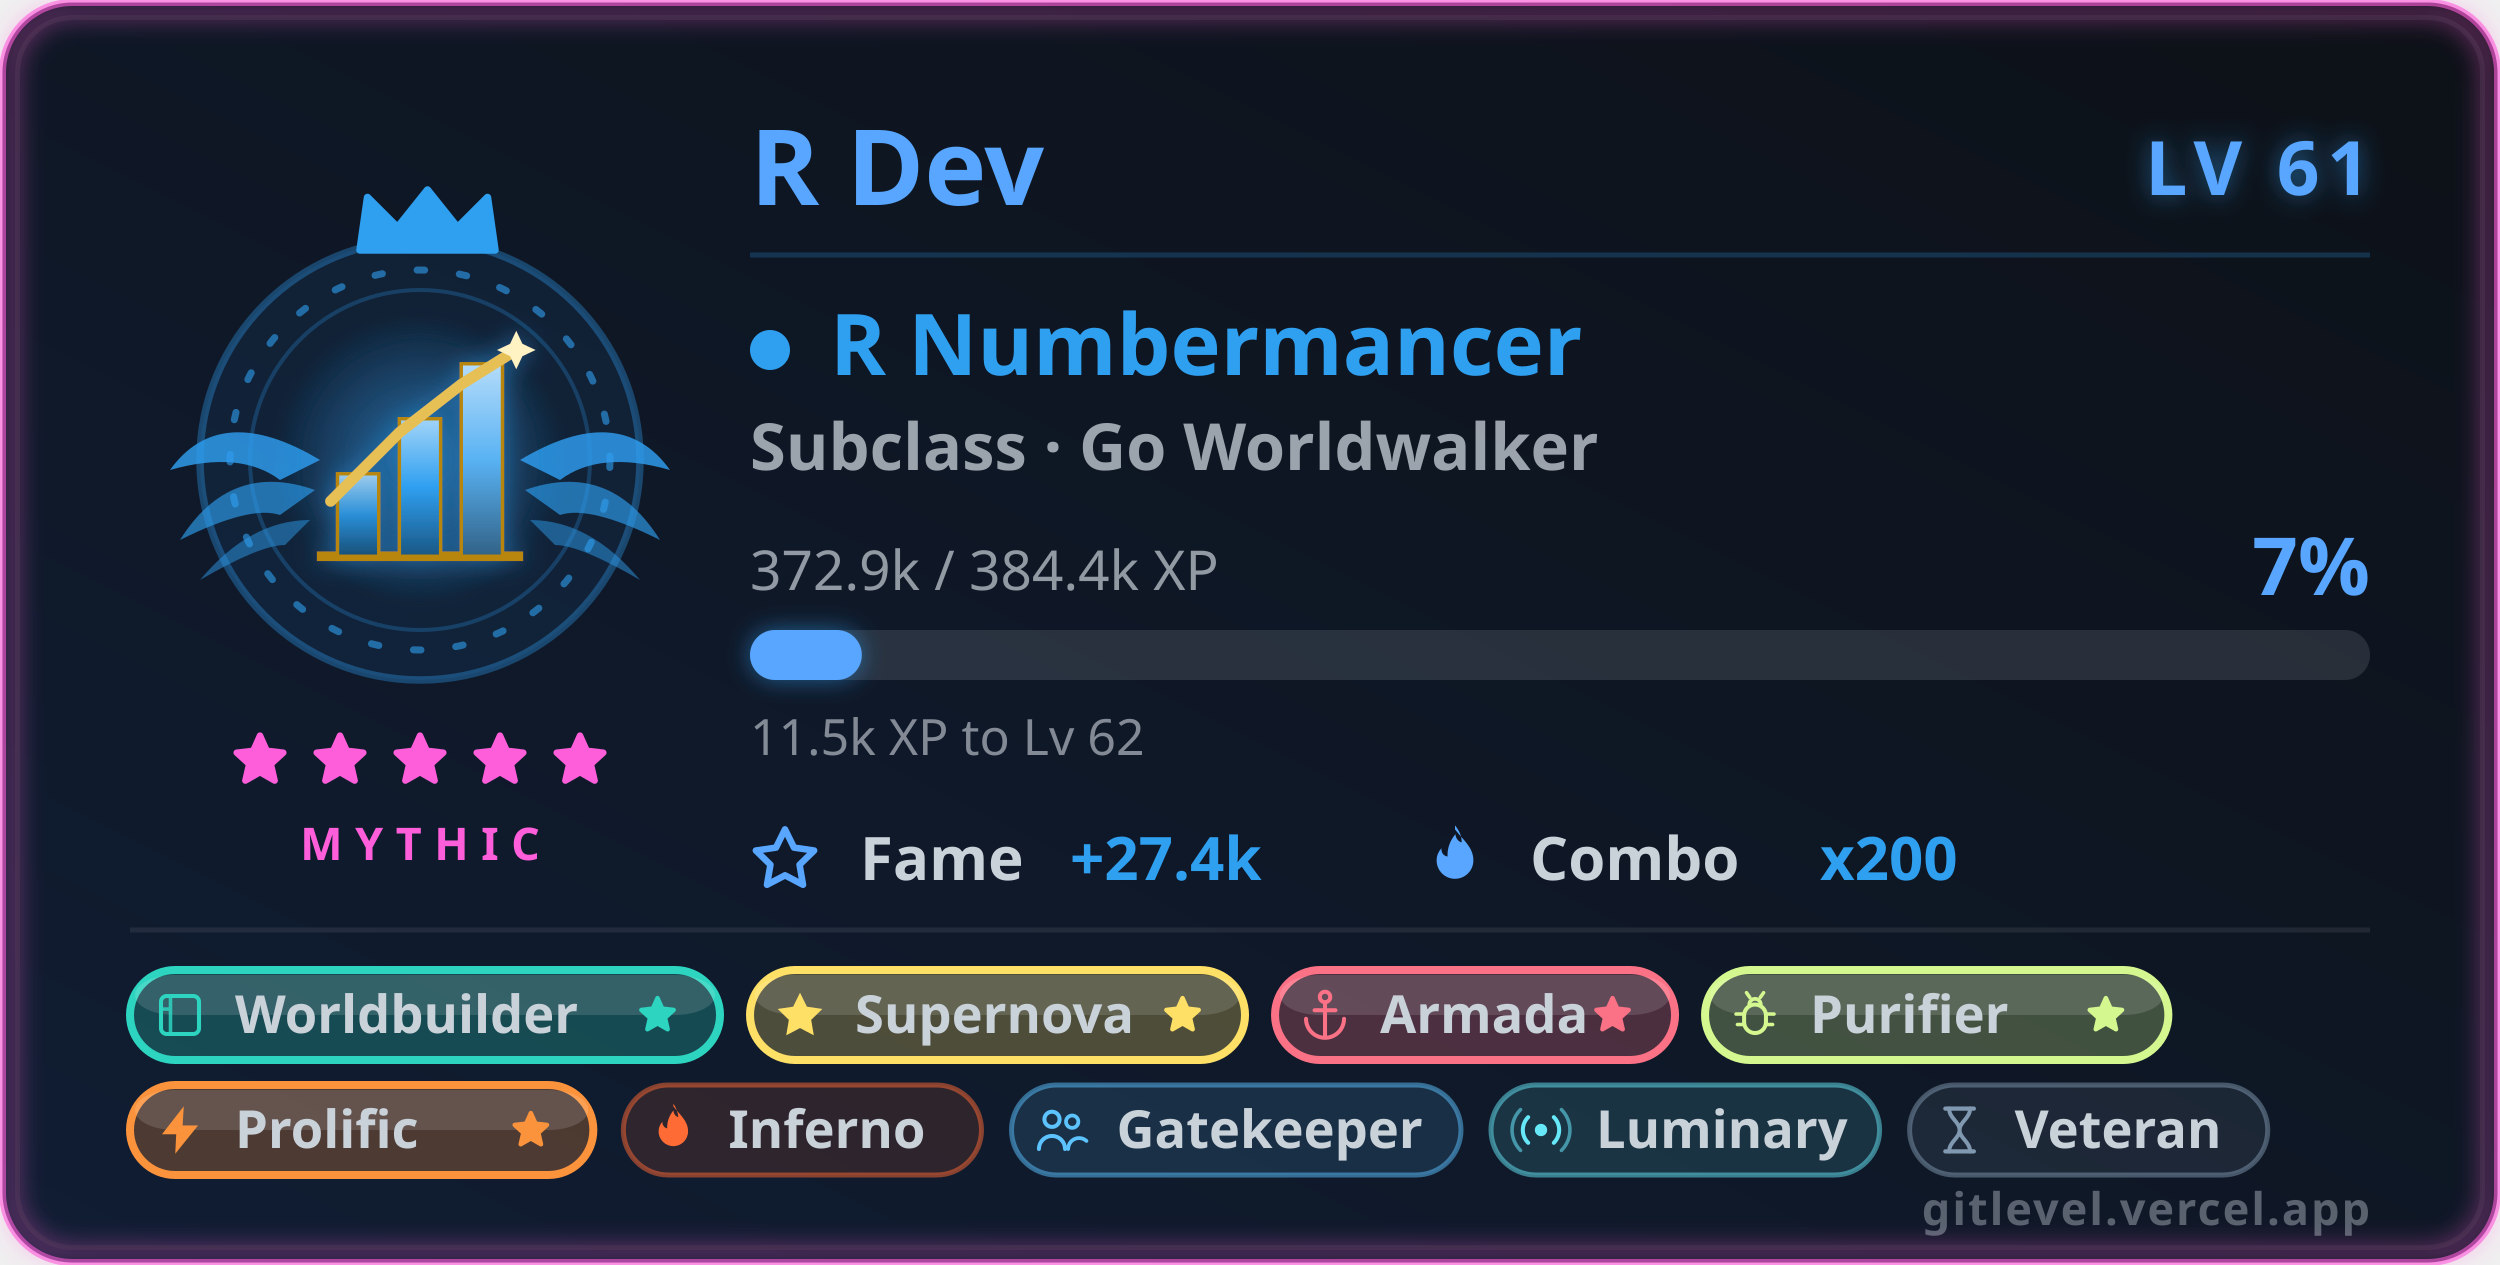
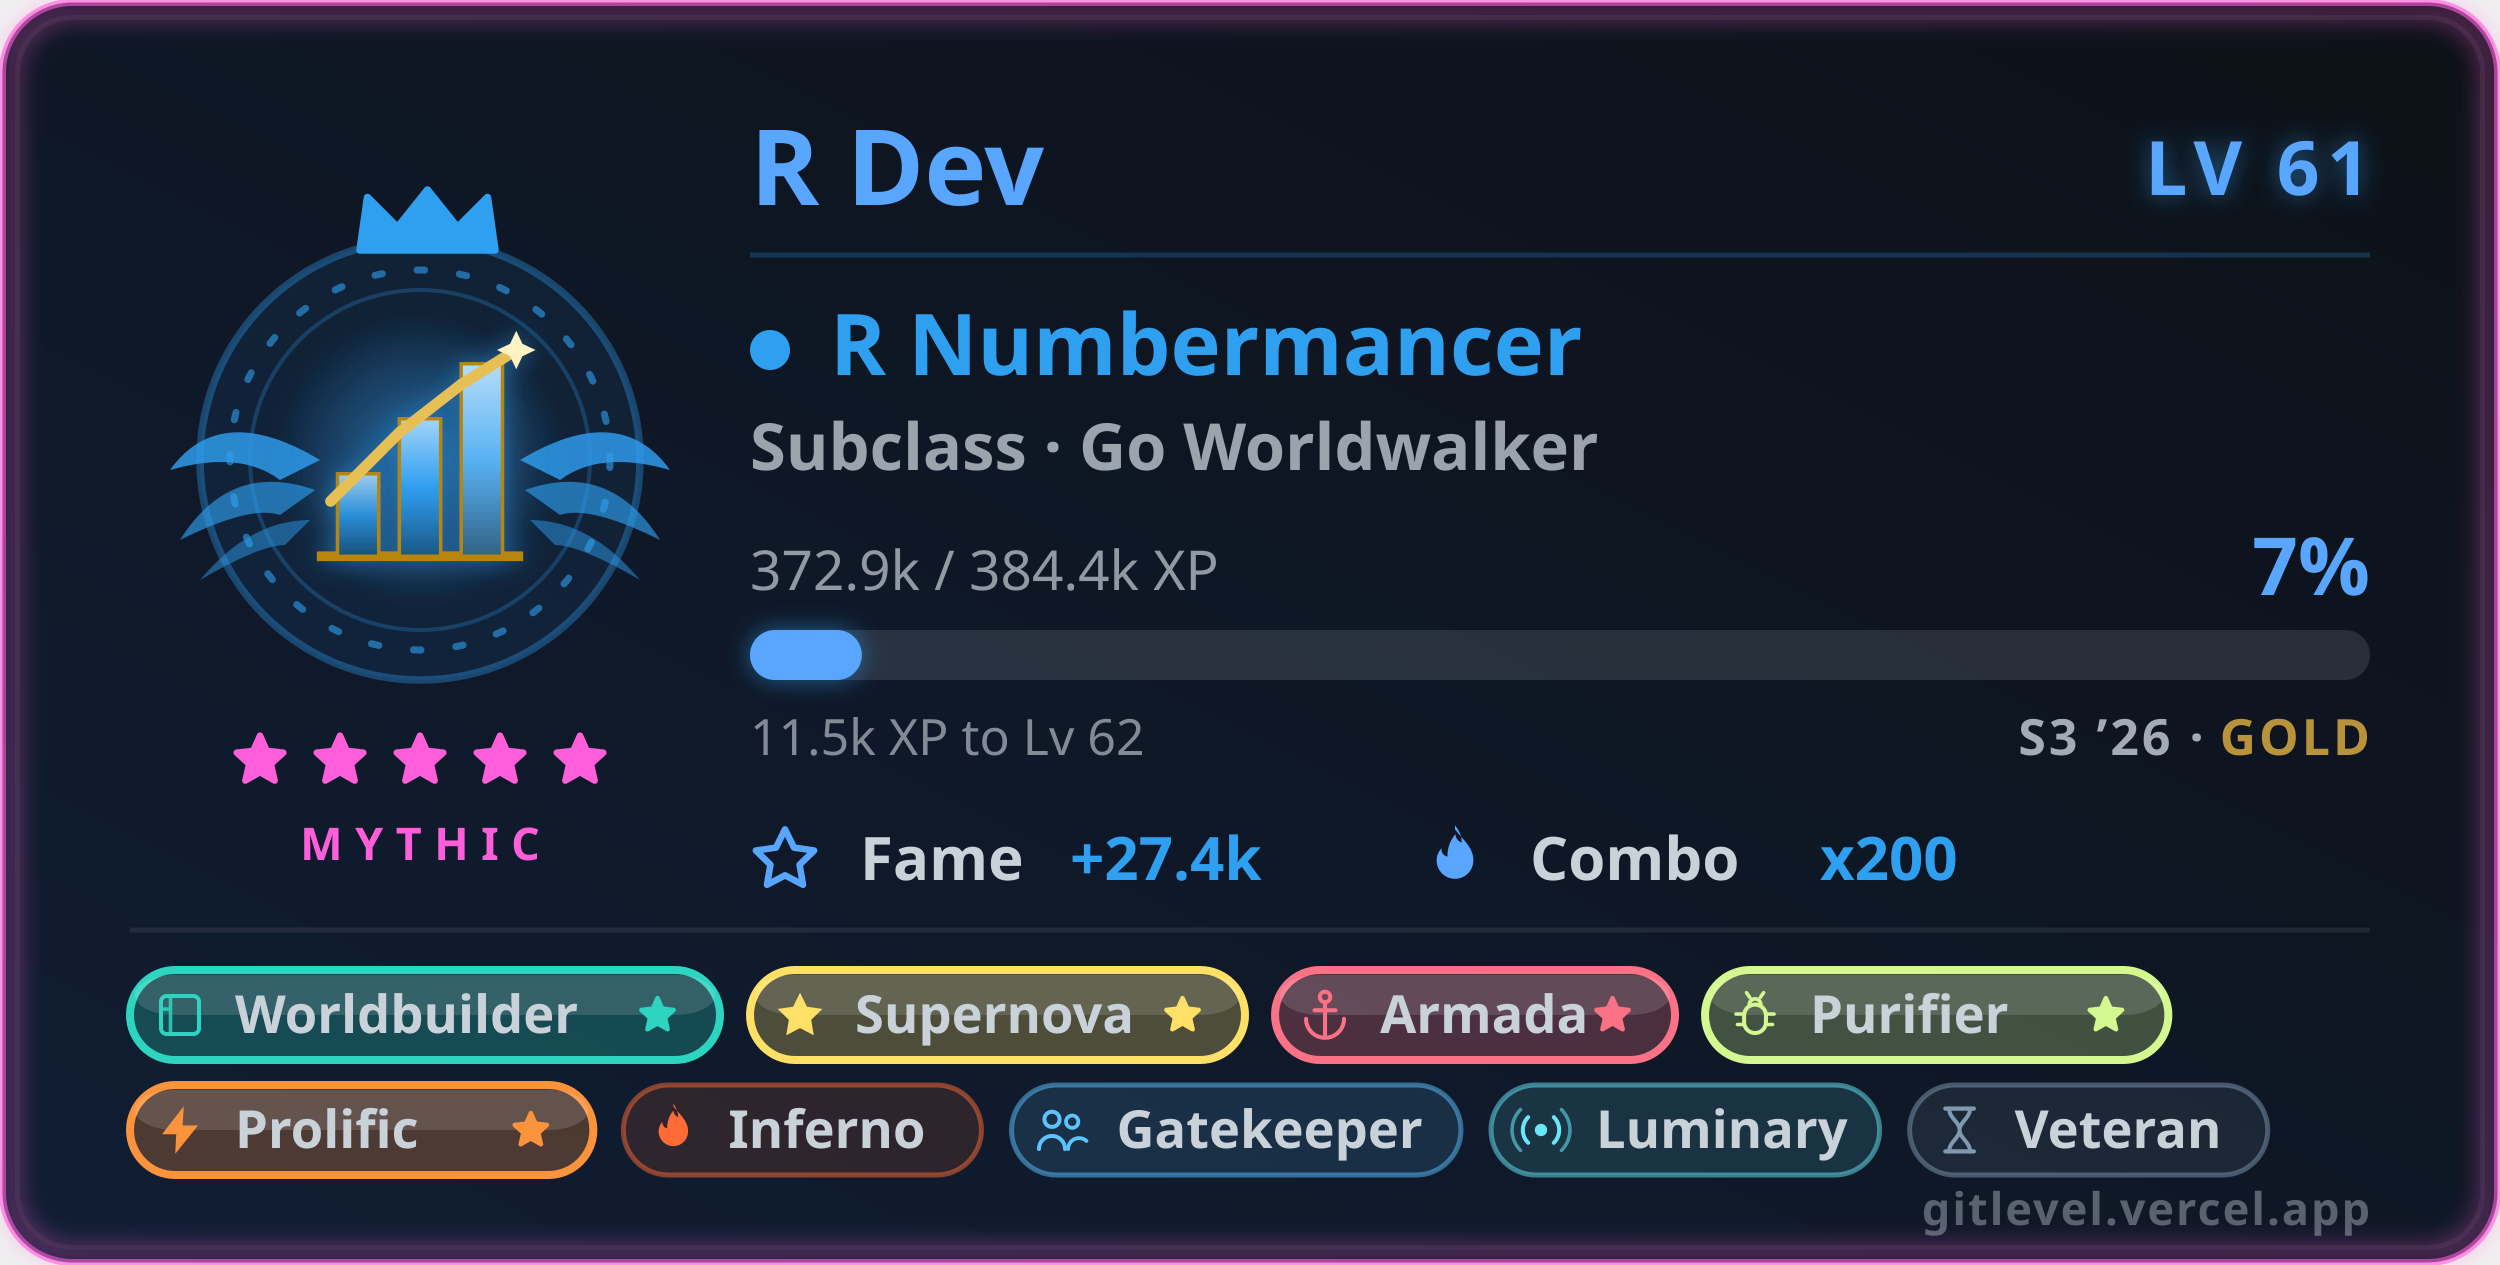
<svg xmlns="http://www.w3.org/2000/svg" width="500" height="253" viewBox="0 0 500 253" role="img" aria-labelledby="card-title-a11y card-desc-a11y">
  <style>
text { font-family: 'Segoe UI', Ubuntu, 'Helvetica Neue', sans-serif; }
.title { font-size: 18px; font-weight: 600; fill: #58a6ff; }
.title-icon { fill: #58a6ff; }
.icon { fill: #58a6ff; }


.gl-name { font-size: 21px; font-weight: 700; fill: #58a6ff; }
.gl-lvl { font-size: 15px; font-weight: 800; letter-spacing: 1.5px; fill: #58a6ff; }
.gl-class { font-size: 17px; font-weight: 700; fill: #2f9ff0; }
.gl-sub { font-size: 13px; font-weight: 600; fill: #c9d1d9; opacity: 0.75; }
.gl-meta { font-size: 11px; fill: #c9d1d9; opacity: 0.7; }
.gl-pct { font-size: 16px; font-weight: 800; fill: #58a6ff; }
.gl-chip-label { font-size: 12px; font-weight: 600; fill: #c9d1d9; }
.gl-chip-value { font-size: 12px; font-weight: 800; fill: #2f9ff0; }
.gl-hint { font-size: 10px; fill: #c9d1d9; opacity: 0.62; }
.gl-badge-label { font-size: 10.5px; font-weight: 600; }
.gl-rarity { font-size: 9px; font-weight: 700; letter-spacing: 2.5px; fill: #ff5edb; }
.gl-brand { font-size: 9px; font-weight: 600; letter-spacing: 0.4px; fill: #c9d1d9; opacity: 0.4; }
+ .gl-season { font-size: 10px; font-weight: 600; letter-spacing: 0.6px; fill: #c9d1d9; opacity: 0.8; }

</style>
  <defs>
    <linearGradient id="card-bg" x1="0" y1="0" x2="1" y2="1" gradientTransform="rotate(90, 0.5, 0.5)">
      <stop offset="0.0%" stop-color="#0d1117" />
      <stop offset="100.0%" stop-color="#101d33" />
    </linearGradient>
    <filter id="card-glow" x="-50%" y="-50%" width="200%" height="200%">
      <feGaussianBlur in="SourceGraphic" stdDeviation="3" result="blur" />
      <feFlood flood-color="#58a6ff" flood-opacity="0.55" result="tint" />
      <feComposite in="tint" in2="blur" operator="in" result="softGlow" />
      <feMerge>
        <feMergeNode in="softGlow" />
        <feMergeNode in="SourceGraphic" />
      </feMerge>
    </filter>
    <filter id="gl-glow" x="-60%" y="-60%" width="220%" height="220%">
      <feGaussianBlur in="SourceGraphic" stdDeviation="2.4" result="b" />
      <feFlood flood-color="#2f9ff0" flood-opacity="0.55" result="t" />
      <feComposite in="t" in2="b" operator="in" result="g" />
      <feMerge>
        <feMergeNode in="g" />
        <feMergeNode in="SourceGraphic" />
      </feMerge>
    </filter>
    <filter id="gl-rarity" x="-20%" y="-20%" width="140%" height="140%">
      <feGaussianBlur stdDeviation="2.4" />
    </filter>
  </defs>
  <rect x="0.5" y="0.5" width="499" height="252" rx="14" fill="url(#card-bg)" stroke="#ff5edb" stroke-width="1.4" stroke-opacity="0.6" />
  <rect x="3.5" y="3.5" width="493" height="246" rx="11" fill="none" stroke="#30363d" stroke-opacity="0.4" />
  <rect x="2" y="2" width="496" height="249" rx="13" fill="none" stroke="#ff5edb" stroke-width="3.5" stroke-opacity="0.4" filter="url(#gl-rarity)" />
  <g class="fade">
    <g class="">
      <g class="flourish">
        <g transform="translate(84,0)">
          <g transform="translate(0,92)" fill="#2f9ff0">
            <path d="M20 0 Q 40 -12 50 2 Q 36 -2 28 4 Z" opacity="0.82" />
            <path d="M21 6 Q 38 0 48 16 Q 34 9 28 11 Z" opacity="0.64" />
            <path d="M22 12 Q 34 12 44 24 Q 32 17 27 17 Z" opacity="0.48" />
          </g>
        </g>
        <g transform="translate(84,0) scale(-1,1)">
          <g transform="translate(0,92)" fill="#2f9ff0">
            <path d="M20 0 Q 40 -12 50 2 Q 36 -2 28 4 Z" opacity="0.82" />
            <path d="M21 6 Q 38 0 48 16 Q 34 9 28 11 Z" opacity="0.64" />
            <path d="M22 12 Q 34 12 44 24 Q 32 17 27 17 Z" opacity="0.48" />
          </g>
        </g>
      </g>
      <circle cx="84" cy="92" r="44" fill="#2f9ff0" fill-opacity="0.08" stroke="#2f9ff0" stroke-opacity="0.35" stroke-width="1.5" />
      <g class="">
        <circle cx="84" cy="92" r="38" fill="none" stroke="#2f9ff0" stroke-opacity="0.6" stroke-width="1.4" stroke-dasharray="1.5 7" stroke-linecap="round" />
        <circle cx="84" cy="92" r="34" fill="none" stroke="#2f9ff0" stroke-opacity="0.25" stroke-width="0.8" />
      </g>
      <g class="" filter="url(#gl-glow)">
        <svg class="" x="51" y="59" width="66" height="66" viewBox="0 0 48 48" aria-hidden="true">
          <defs>
            <radialGradient id="rHalo" cx="0.5" cy="0.5" r="0.5">
              <stop offset="0" stop-color="#2f9ff0" stop-opacity="0.42" />
              <stop offset="1" stop-color="#2f9ff0" stop-opacity="0" />
            </radialGradient>
            <linearGradient id="rBar1" x1="0" y1="0" x2="0" y2="1">
              <stop offset="0" stop-color="#9fcded" />
              <stop offset="0.5" stop-color="#2a8fd8" />
              <stop offset="1" stop-color="#174f77" />
            </linearGradient>
            <linearGradient id="rBar2" x1="0" y1="0" x2="0" y2="1">
              <stop offset="0" stop-color="#a1d4f8" />
              <stop offset="0.5" stop-color="#2f9ff0" />
              <stop offset="1" stop-color="#1a5784" />
            </linearGradient>
            <linearGradient id="rBar3" x1="0" y1="0" x2="0" y2="1">
              <stop offset="0" stop-color="#b4dcfa" />
              <stop offset="0.5" stop-color="#59b2f3" />
              <stop offset="1" stop-color="#316286" />
            </linearGradient>
          </defs>
          <circle cx="24" cy="24" r="21" fill="url(#rHalo)" />
          <path d="M9 38 H39" stroke="#b8860b" stroke-width="1.4" />
          <rect x="12" y="26" width="6" height="12" fill="url(#rBar1)" stroke="#b8860b" stroke-width="0.5" />
          <rect x="21" y="18" width="6" height="20" fill="url(#rBar2)" stroke="#b8860b" stroke-width="0.5" />
          <rect x="30" y="10" width="6" height="28" fill="url(#rBar3)" stroke="#b8860b" stroke-width="0.5" />
          <path d="M11 30 L21 20 L30 13 L38 8" fill="none" stroke="#e6bf55" stroke-width="1.6" stroke-linecap="round" stroke-linejoin="round" />
          <path d="M38 5.2 l0.896 1.904 l1.904 0.896 l-1.904 0.896 l-0.896 1.904 l-0.896 -1.904 l-1.904 -0.896 l1.904 -0.896 Z" fill="#fff3c4" />
        </svg>
      </g>
      <g transform="translate(69, 36.5) scale(1.5)">
        <path d="M2 9 L3 2 L7 6 L11 1 L15 6 L19 2 L20 9 Z" fill="#2f9ff0" stroke="#2f9ff0" stroke-width="1" stroke-linejoin="round" />
      </g>
    </g>
    <g>
      <g class="" transform="translate(45.5, 145.5) scale(0.5416667)" fill="#ff5edb" stroke="#ff5edb" stroke-width="2.4" stroke-linejoin="round" stroke-linecap="round" opacity="1">
        <path d="M12 3 L14.5 8.6 L20.6 9.3 L16 13.5 L17.4 19.6 L12 16.5 L6.6 19.6 L8 13.5 L3.4 9.3 L9.5 8.6 Z" />
      </g>
      <g class="" transform="translate(61.5, 145.5) scale(0.5416667)" fill="#ff5edb" stroke="#ff5edb" stroke-width="2.4" stroke-linejoin="round" stroke-linecap="round" opacity="1">
        <path d="M12 3 L14.5 8.6 L20.6 9.3 L16 13.5 L17.4 19.6 L12 16.5 L6.6 19.6 L8 13.5 L3.4 9.3 L9.5 8.6 Z" />
      </g>
      <g class="" transform="translate(77.5, 145.5) scale(0.5416667)" fill="#ff5edb" stroke="#ff5edb" stroke-width="2.4" stroke-linejoin="round" stroke-linecap="round" opacity="1">
        <path d="M12 3 L14.5 8.6 L20.6 9.3 L16 13.5 L17.4 19.6 L12 16.5 L6.6 19.6 L8 13.5 L3.4 9.3 L9.5 8.6 Z" />
      </g>
      <g class="" transform="translate(93.5, 145.5) scale(0.5416667)" fill="#ff5edb" stroke="#ff5edb" stroke-width="2.4" stroke-linejoin="round" stroke-linecap="round" opacity="1">
        <path d="M12 3 L14.5 8.6 L20.6 9.3 L16 13.5 L17.4 19.6 L12 16.5 L6.6 19.6 L8 13.5 L3.4 9.3 L9.5 8.6 Z" />
      </g>
      <g class="" transform="translate(109.5, 145.5) scale(0.5416667)" fill="#ff5edb" stroke="#ff5edb" stroke-width="2.4" stroke-linejoin="round" stroke-linecap="round" opacity="1">
        <path d="M12 3 L14.5 8.6 L20.6 9.3 L16 13.5 L17.4 19.6 L12 16.5 L6.6 19.6 L8 13.5 L3.4 9.3 L9.5 8.6 Z" />
      </g>
    </g>
    <text class="gl-rarity" x="84" y="172" text-anchor="middle">MYTHIC</text>
  </g>
  <g class="fade" style="animation-delay:.15s">
    <text class="gl-name" x="150" y="41">R Dev</text>
    <text class="gl-lvl glow-pulse" x="474" y="39" text-anchor="end" filter="url(#gl-glow)">LV 61</text>
    <line x1="150" y1="51" x2="474" y2="51" stroke="#2f9ff0" stroke-opacity="0.22" stroke-width="1" />
    <circle cx="154" cy="70" r="4" fill="#2f9ff0" />
    <text class="gl-class" x="166" y="75">R Numbermancer</text>
    <text class="gl-sub" x="150" y="94">Subclass · Go Worldwalker</text>
    <text class="gl-meta" x="150" y="118">372.9k / 384.4k XP</text>
    <text class="gl-pct " x="474" y="119" text-anchor="end">7%</text>
    <rect x="150" y="126" width="324" height="10" rx="5" fill="#c9d1d9" fill-opacity="0.14" />
    <rect class="xp-fill " x="150" y="126" width="22.364" height="10" rx="5" fill="#58a6ff" filter="url(#gl-glow)" />
    <text class="gl-hint" x="150" y="151">11.5k XP to Lv 62</text>
+     <text class="gl-season" x="474" y="151" text-anchor="end">S3 ’26 · <tspan fill="#e3b341" font-weight="800">GOLD</tspan>
+     </text>
    <g transform="translate(150, 176)">
      <svg class="icon" x="0" y="-11" width="14" height="14" viewBox="0 0 16 16" aria-hidden="true">
        <path fill-rule="evenodd" d="M8 .25a.75.75 0 0 1 .673.418l1.882 3.815 4.21.612a.75.75 0 0 1 .416 1.279l-3.046 2.97.719 4.192a.75.75 0 0 1-1.088.791L8 12.347l-3.766 1.98a.75.75 0 0 1-1.088-.79l.72-4.194L.818 6.374a.75.75 0 0 1 .416-1.28l4.21-.611L7.327.668A.75.75 0 0 1 8 .25zm0 2.445L6.615 5.5a.75.75 0 0 1-.564.41l-3.097.45 2.24 2.184a.75.75 0 0 1 .216.664l-.528 3.084 2.769-1.456a.75.75 0 0 1 .698 0l2.77 1.456-.53-3.084a.75.75 0 0 1 .216-.664l2.24-2.183-3.096-.45a.75.75 0 0 1-.564-.41L8 2.694v.001z" />
      </svg>
      <text class="gl-chip-label" x="22" y="0">Fame</text>
      <text class="gl-chip-value" x="64" y="0">+27.4k</text>
    </g>
    <g transform="translate(284, 176)">
      <svg class="icon" x="0" y="-11" width="14" height="14" viewBox="0 0 16 16" aria-hidden="true">
        <path fill-rule="evenodd" d="M8 1c1.7 2.3 4.2 4 4.2 7.1a4.2 4.2 0 0 1-8.4 0c0-1.1.4-2 1.1-2.8-.1 1 .5 1.8 1.4 1.9-.1-1.9.6-3.7 1.8-5.1.1 1 .6 1.6 1.4 1.9.1-1.4-.5-2.7-1.5-3.9z" />
      </svg>
      <text class="gl-chip-label" x="22" y="0">Combo</text>
      <text class="gl-chip-value" x="80" y="0">x200</text>
    </g>
  </g>
  <g class="fade" style="animation-delay:.2s">
    <line x1="26" y1="186" x2="474" y2="186" stroke="#c9d1d9" stroke-opacity="0.1" stroke-width="1" />
    <g>
      <rect x="26" y="194" width="118.003" height="18" rx="9" fill="#2dd4bf" fill-opacity="0.26" stroke="#2dd4bf" stroke-opacity="1" stroke-width="1.6" />
      <rect x="27" y="195" width="116.003" height="8" rx="8" fill="#ffffff" fill-opacity="0.13" />
      <g transform="translate(30.3, 197.3) scale(0.475)">
        <rect x="4" y="4" width="16" height="16" rx="2.4" fill="none" stroke="#2dd4bf" stroke-width="1.7" />
        <path d="M8 4v16 M4 9.5h4" fill="none" stroke="#2dd4bf" stroke-width="1.5" opacity="0.85" />
      </g>
      <text class="gl-badge-label" x="47" y="206.6" fill="#c9d1d9" font-weight="800">Worldbuilder</text>
      <g class="" transform="translate(127.0032, 198.5) scale(0.375)" fill="#2dd4bf" stroke="#2dd4bf" stroke-width="2.4" stroke-linejoin="round" stroke-linecap="round" opacity="1">
        <path d="M12 3 L14.5 8.6 L20.6 9.3 L16 13.5 L17.4 19.6 L12 16.5 L6.6 19.6 L8 13.5 L3.4 9.3 L9.5 8.6 Z" />
      </g>
    </g>
    <g>
      <rect x="150.003" y="194" width="99.002" height="18" rx="9" fill="#ffe066" fill-opacity="0.26" stroke="#ffe066" stroke-opacity="1" stroke-width="1.6" />
      <rect x="151.003" y="195" width="97.002" height="8" rx="8" fill="#ffffff" fill-opacity="0.13" />
      <g transform="translate(154.3032, 197.3) scale(0.475)">
        <path d="M12 2.6 14.9 8.5 21.4 9.45 16.7 14.05 17.8 20.55 12 17.5 6.2 20.55 7.3 14.05 2.6 9.45 9.1 8.5Z" fill="#ffe066" />
      </g>
      <text class="gl-badge-label" x="171.003" y="206.6" fill="#c9d1d9" font-weight="800">Supernova</text>
      <g class="" transform="translate(232.0056, 198.5) scale(0.375)" fill="#ffe066" stroke="#ffe066" stroke-width="2.4" stroke-linejoin="round" stroke-linecap="round" opacity="1">
        <path d="M12 3 L14.5 8.6 L20.6 9.3 L16 13.5 L17.4 19.6 L12 16.5 L6.6 19.6 L8 13.5 L3.4 9.3 L9.5 8.6 Z" />
      </g>
    </g>
    <g>
      <rect x="255.006" y="194" width="80.002" height="18" rx="9" fill="#fb7185" fill-opacity="0.26" stroke="#fb7185" stroke-opacity="1" stroke-width="1.6" />
      <rect x="256.006" y="195" width="78.002" height="8" rx="8" fill="#ffffff" fill-opacity="0.13" />
      <g transform="translate(259.3056, 197.3) scale(0.475)">
        <circle cx="12" cy="4.4" r="2.2" fill="none" stroke="#fb7185" stroke-width="1.7" />
        <path d="M12 6.6V21M7.6 10h8.8" fill="none" stroke="#fb7185" stroke-width="1.7" stroke-linejoin="round" stroke-linecap="round" />
        <path d="M4 13.6a8 8 0 0 0 16 0" fill="none" stroke="#fb7185" stroke-width="1.7" stroke-linejoin="round" stroke-linecap="round" />
      </g>
      <text class="gl-badge-label" x="276.006" y="206.6" fill="#c9d1d9" font-weight="800">Armada</text>
      <g class="" transform="translate(318.0072, 198.5) scale(0.375)" fill="#fb7185" stroke="#fb7185" stroke-width="2.4" stroke-linejoin="round" stroke-linecap="round" opacity="1">
        <path d="M12 3 L14.5 8.6 L20.6 9.3 L16 13.5 L17.4 19.6 L12 16.5 L6.6 19.6 L8 13.5 L3.4 9.3 L9.5 8.6 Z" />
      </g>
    </g>
    <g>
      <rect x="341.007" y="194" width="92.669" height="18" rx="9" fill="#d4f88f" fill-opacity="0.26" stroke="#d4f88f" stroke-opacity="1" stroke-width="1.6" />
      <rect x="342.007" y="195" width="90.669" height="8" rx="8" fill="#ffffff" fill-opacity="0.13" />
      <g transform="translate(345.3072, 197.3) scale(0.475)">
        <rect x="7.4" y="7.6" width="9.2" height="12" rx="4.6" fill="none" stroke="#d4f88f" stroke-width="1.7" />
        <path d="M9.6 7.6a2.4 2.4 0 0 1 4.8 0" fill="none" stroke="#d4f88f" stroke-width="1.6" stroke-linejoin="round" stroke-linecap="round" />
        <path d="M7.4 11.6H4M16.6 11.6H20M7.4 16H4.6M16.6 16H19.4M9.8 4.6 8.4 2.6M14.2 4.6 15.6 2.6" fill="none" stroke="#d4f88f" stroke-width="1.5" stroke-linejoin="round" stroke-linecap="round" />
      </g>
      <text class="gl-badge-label" x="362.007" y="206.6" fill="#c9d1d9" font-weight="800">Purifier</text>
      <g class="" transform="translate(416.676, 198.5) scale(0.375)" fill="#d4f88f" stroke="#d4f88f" stroke-width="2.4" stroke-linejoin="round" stroke-linecap="round" opacity="1">
        <path d="M12 3 L14.5 8.6 L20.6 9.3 L16 13.5 L17.4 19.6 L12 16.5 L6.6 19.6 L8 13.5 L3.4 9.3 L9.5 8.6 Z" />
      </g>
    </g>
    <g>
      <rect x="26" y="217" width="92.669" height="18" rx="9" fill="#fb923c" fill-opacity="0.26" stroke="#fb923c" stroke-opacity="1" stroke-width="1.6" />
      <rect x="27" y="218" width="90.669" height="8" rx="8" fill="#ffffff" fill-opacity="0.13" />
      <g transform="translate(30.3, 220.3) scale(0.475)">
        <path d="M13.6 2 4.4 13.8h6L10 22l9.6-11.9h-6.5Z" fill="#fb923c" />
      </g>
      <text class="gl-badge-label" x="47" y="229.6" fill="#c9d1d9" font-weight="800">Prolific</text>
      <g class="" transform="translate(101.6688, 221.5) scale(0.375)" fill="#fb923c" stroke="#fb923c" stroke-width="2.4" stroke-linejoin="round" stroke-linecap="round" opacity="1">
        <path d="M12 3 L14.5 8.6 L20.6 9.3 L16 13.5 L17.4 19.6 L12 16.5 L6.6 19.6 L8 13.5 L3.4 9.3 L9.5 8.6 Z" />
      </g>
    </g>
    <g>
      <rect x="124.669" y="217" width="71.63" height="18" rx="9" fill="#ff6b35" fill-opacity="0.13" stroke="#ff6b35" stroke-opacity="0.5" stroke-width="1" />
      <g transform="translate(128.9688, 220.3) scale(0.475)">
        <path d="M12 2c2.5 3.4 6.2 6 6.2 10.6a6.2 6.2 0 0 1-12.4 0c0-1.6.6-3 1.6-4.1-.1 1.5.8 2.6 2 2.8-.1-2.8.9-5.4 2.6-7.5.2 1.5.9 2.4 2.1 2.8-.2-2-.8-4-2.1-5.6Z" fill="#ff6b35" />
      </g>
      <text class="gl-badge-label" x="145.669" y="229.6" fill="#c9d1d9">Inferno</text>
    </g>
    <g>
      <rect x="202.299" y="217" width="89.9" height="18" rx="9" fill="#5cc3ff" fill-opacity="0.13" stroke="#5cc3ff" stroke-opacity="0.5" stroke-width="1" />
      <g transform="translate(206.5988, 220.3) scale(0.475)">
        <circle cx="8" cy="7.5" r="3.2" fill="none" stroke="#5cc3ff" stroke-width="1.7" />
        <path d="M2.5 20a5.5 5.5 0 0 1 11 0" fill="none" stroke="#5cc3ff" stroke-width="1.7" stroke-linecap="round" />
        <circle cx="16.5" cy="8.5" r="2.6" fill="none" stroke="#5cc3ff" stroke-width="1.6" />
        <path d="M14.8 20a4.6 4.6 0 0 1 7.7-3.4" fill="none" stroke="#5cc3ff" stroke-width="1.6" stroke-linecap="round" />
      </g>
      <text class="gl-badge-label" x="223.299" y="229.6" fill="#c9d1d9">Gatekeeper</text>
    </g>
    <g>
      <rect x="298.199" y="217" width="77.72" height="18" rx="9" fill="#67e8f9" fill-opacity="0.13" stroke="#67e8f9" stroke-opacity="0.5" stroke-width="1" />
      <g transform="translate(302.4988, 220.3) scale(0.475)">
        <circle cx="12" cy="12" r="2.6" fill="#67e8f9" />
        <path d="M6.6 6.6a7.6 7.6 0 0 0 0 10.8M17.4 6.6a7.6 7.6 0 0 1 0 10.8" fill="none" stroke="#67e8f9" stroke-width="1.7" stroke-linejoin="round" stroke-linecap="round" />
        <path d="M3.4 3.4a12.1 12.1 0 0 0 0 17.2M20.6 3.4a12.1 12.1 0 0 1 0 17.2" fill="none" stroke="#67e8f9" stroke-width="1.5" stroke-linejoin="round" stroke-linecap="round" opacity="0.55" />
      </g>
      <text class="gl-badge-label" x="319.199" y="229.6" fill="#c9d1d9">Luminary</text>
    </g>
    <g>
      <rect x="381.919" y="217" width="71.63" height="18" rx="9" fill="#8098b0" fill-opacity="0.13" stroke="#8098b0" stroke-opacity="0.5" stroke-width="1" />
      <g transform="translate(386.2188, 220.3) scale(0.475)">
        <path d="M6 3h12M6 21h12" fill="none" stroke="#8098b0" stroke-width="1.8" stroke-linejoin="round" stroke-linecap="round" />
        <path d="M7.6 3c0 4 4.4 5.6 4.4 9s-4.4 5-4.4 9M16.4 3c0 4-4.4 5.6-4.4 9s4.4 5 4.4 9" fill="none" stroke="#8098b0" stroke-width="1.7" stroke-linejoin="round" stroke-linecap="round" />
      </g>
      <text class="gl-badge-label" x="402.919" y="229.6" fill="#c9d1d9">Veteran</text>
    </g>
  </g>
  <text class="gl-brand" x="474" y="245" text-anchor="end">gitlevel.vercel.app</text>
</svg>
